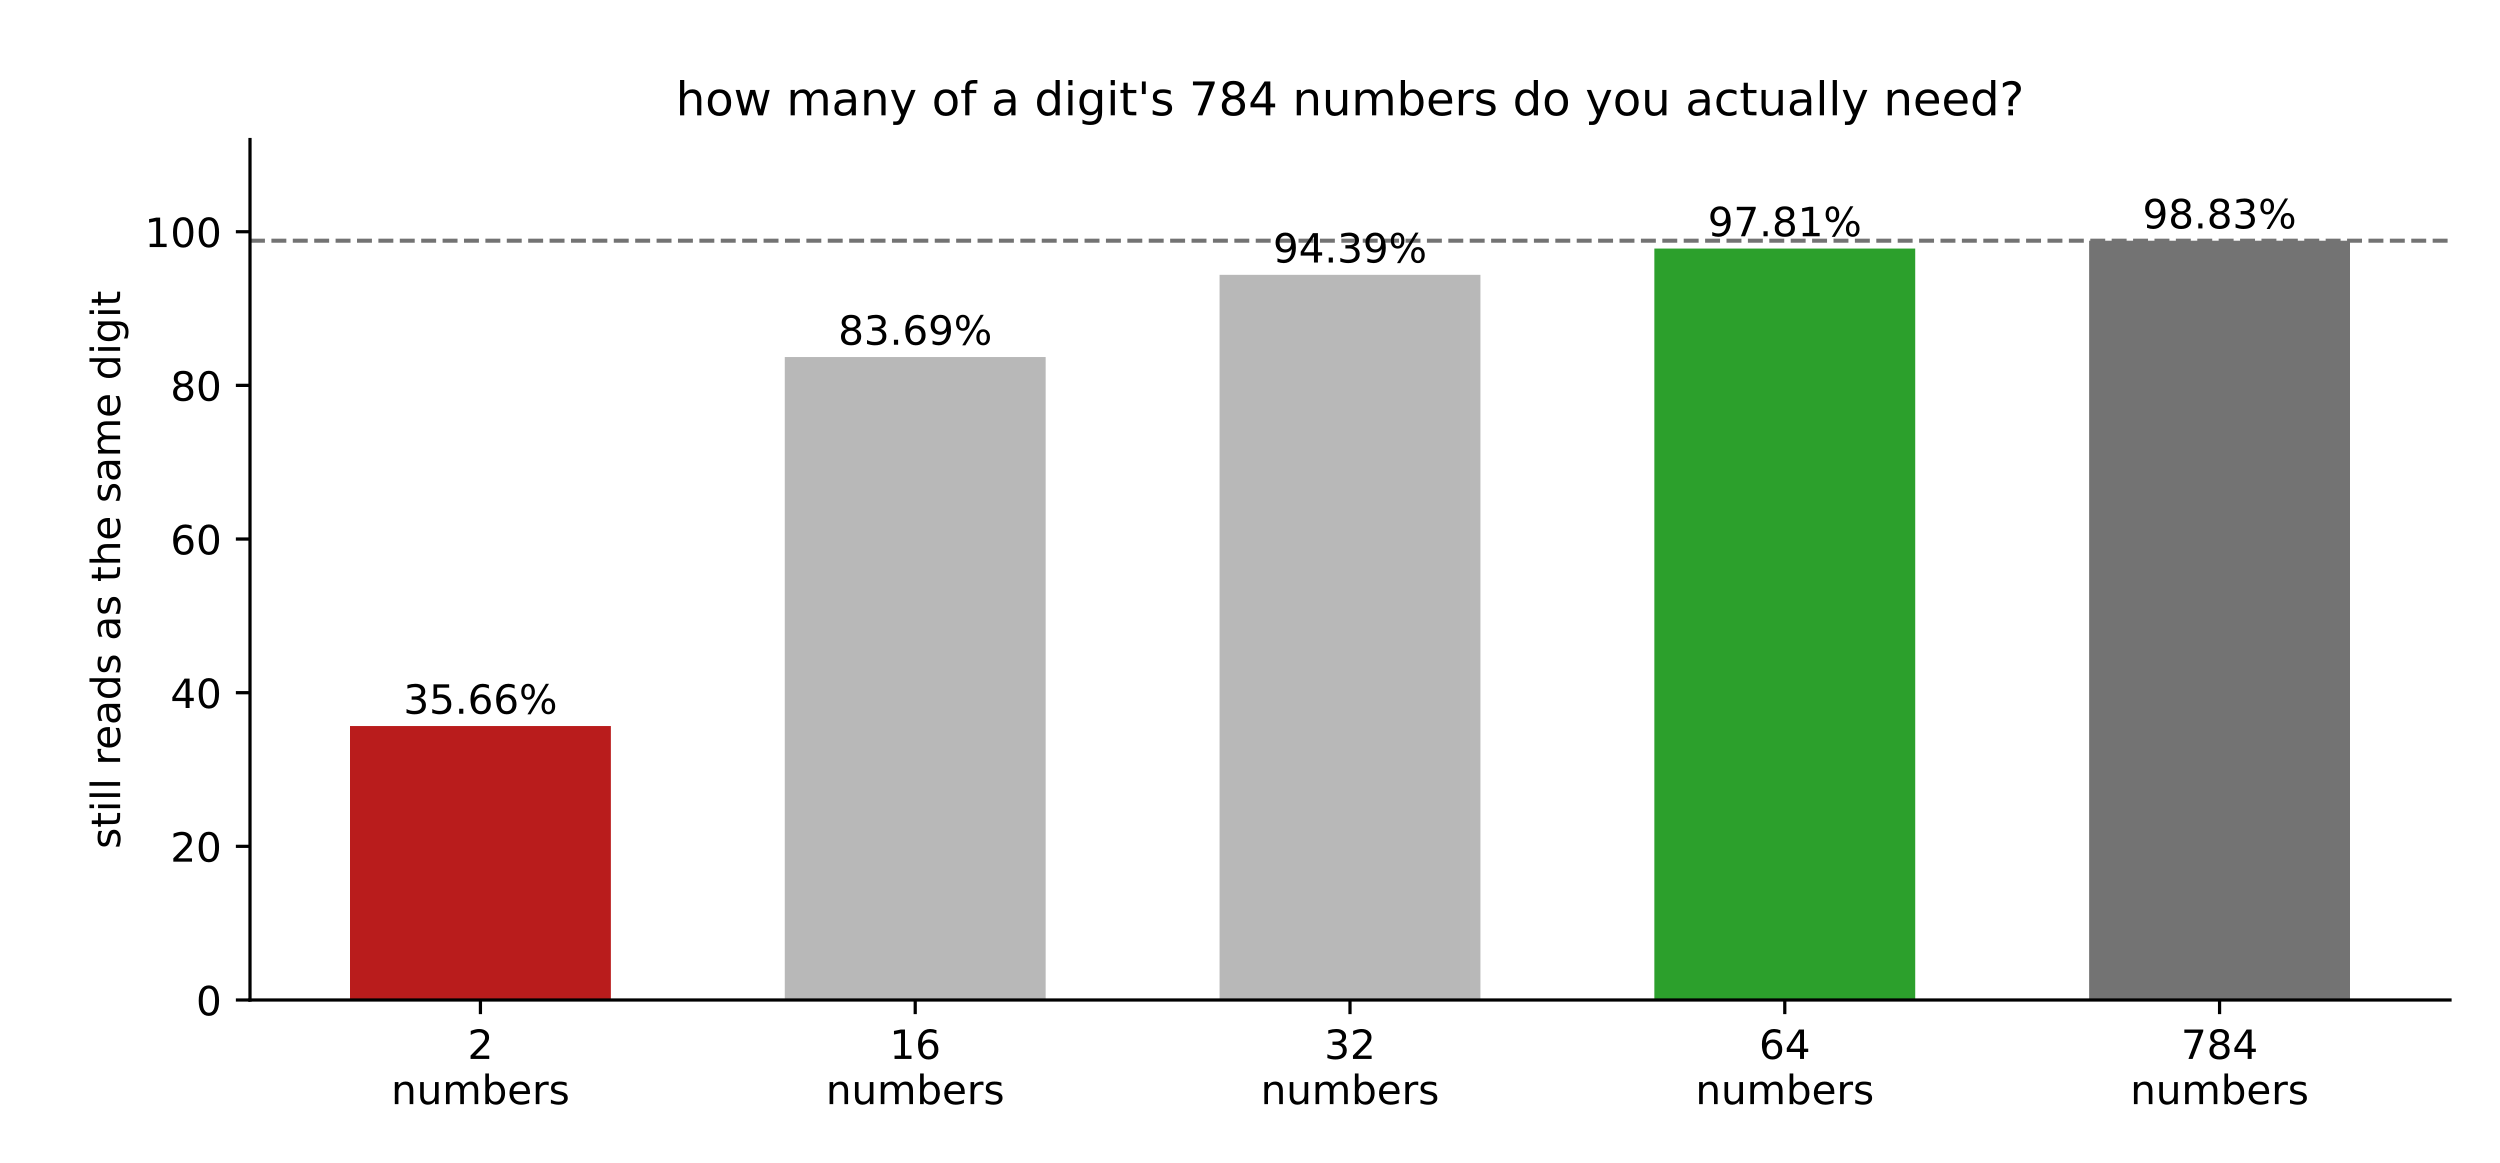
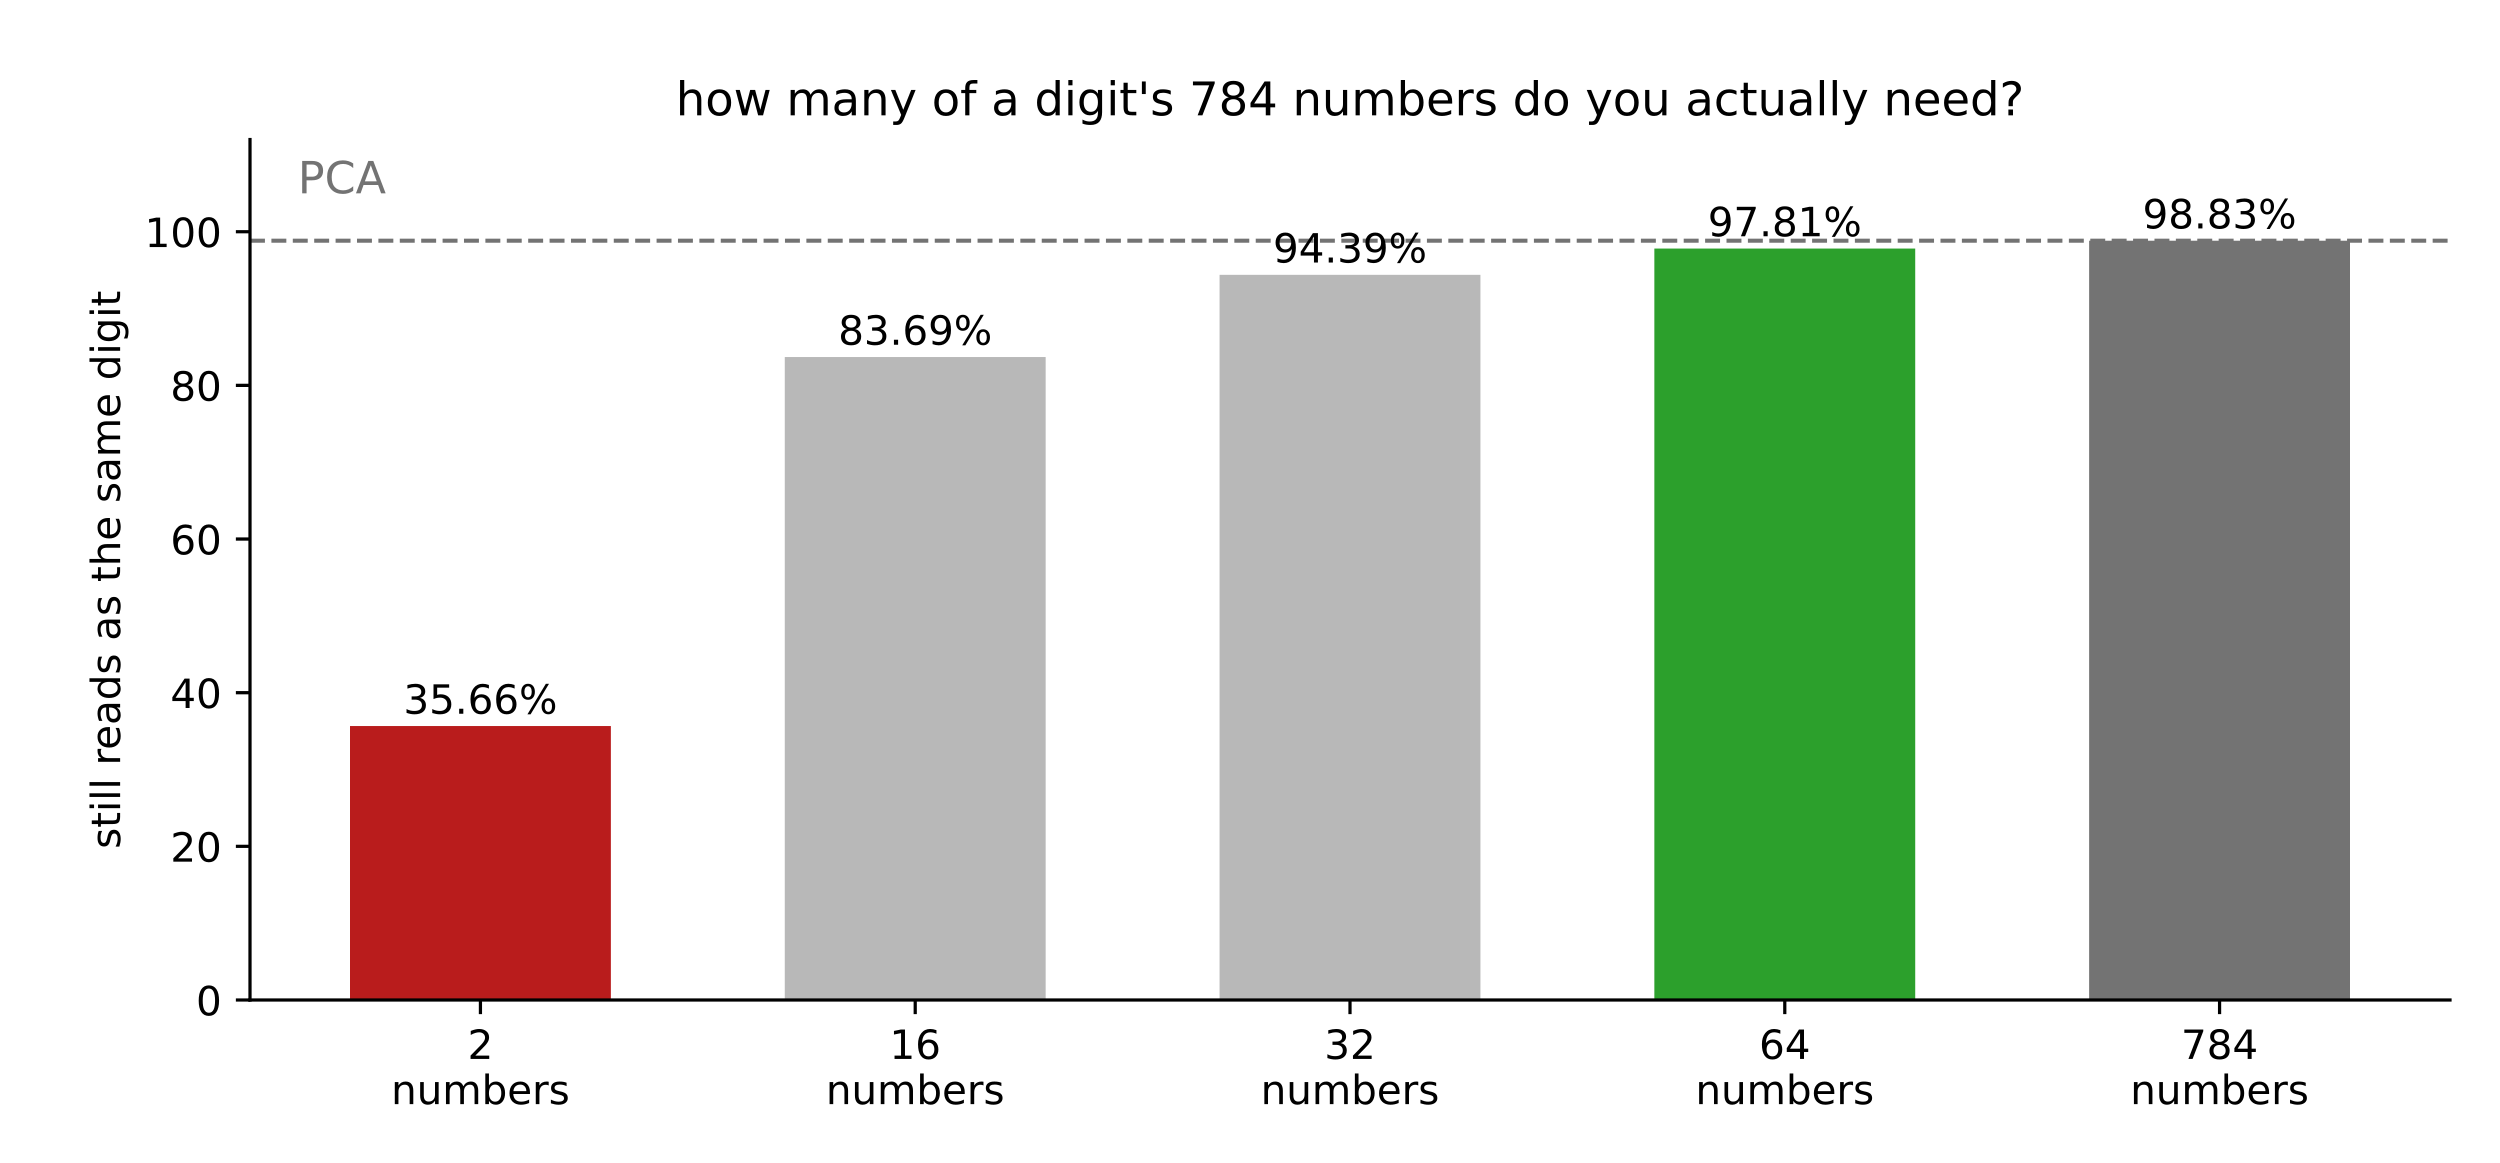
<svg xmlns="http://www.w3.org/2000/svg" xmlns:xlink="http://www.w3.org/1999/xlink" width="619.2pt" height="288pt" viewBox="0 0 619.2 288" version="1.1">
  <defs>
    <style type="text/css">*{stroke-linejoin: round; stroke-linecap: butt}</style>
  </defs>
  <g id="figure_1">
    <g id="patch_1">
      <path d="M 0 288  L 619.2 288  L 619.2 0  L 0 0  L 0 288  z " style="fill: none" />
    </g>
    <g id="axes_1">
      <g id="patch_2">
        <path d="M 61.92 247.68  L 606.816 247.68  L 606.816 34.56  L 61.92 34.56  L 61.92 247.68  z " style="fill: none" />
      </g>
      <g id="patch_3">
-         <path d="M 86.688 247.68  L 151.3 247.68  L 151.3 179.824  L 86.688 179.824  z " clip-path="url(#p52272e748b)" style="fill: #b91c1c" />
+         <path d="M 86.688 247.68  L 151.3 247.68  L 151.3 179.824  L 86.688 179.824  z " clip-path="url(#p3f3f148096)" style="fill: #b91c1c" />
      </g>
      <g id="patch_4">
-         <path d="M 194.375 247.68  L 258.987 247.68  L 258.987 88.43  L 194.375 88.43  z " clip-path="url(#p52272e748b)" style="fill: #b8b8b8" />
+         <path d="M 194.375 247.68  L 258.987 247.68  L 258.987 88.43  L 194.375 88.43  z " clip-path="url(#p3f3f148096)" style="fill: #b8b8b8" />
      </g>
      <g id="patch_5">
-         <path d="M 302.062 247.68  L 366.674 247.68  L 366.674 68.069  L 302.062 68.069  z " clip-path="url(#p52272e748b)" style="fill: #b8b8b8" />
+         <path d="M 302.062 247.68  L 366.674 247.68  L 366.674 68.069  L 302.062 68.069  z " clip-path="url(#p3f3f148096)" style="fill: #b8b8b8" />
      </g>
      <g id="patch_6">
-         <path d="M 409.749 247.68  L 474.361 247.68  L 474.361 61.562  L 409.749 61.562  z " clip-path="url(#p52272e748b)" style="fill: #2ca02c" />
+         <path d="M 409.749 247.68  L 474.361 247.68  L 474.361 61.562  L 409.749 61.562  z " clip-path="url(#p3f3f148096)" style="fill: #2ca02c" />
      </g>
      <g id="patch_7">
-         <path d="M 517.436 247.68  L 582.048 247.68  L 582.048 59.621  L 517.436 59.621  z " clip-path="url(#p52272e748b)" style="fill: #737373" />
+         <path d="M 517.436 247.68  L 582.048 247.68  L 582.048 59.621  L 517.436 59.621  z " clip-path="url(#p3f3f148096)" style="fill: #737373" />
      </g>
      <g id="matplotlib.axis_1">
        <g id="xtick_1">
          <g id="line2d_1">
            <defs>
-               <path id="m692365caf3" d="M 0 0  L 0 3.5  " style="stroke: #000000; stroke-width: 0.8" />
+               <path id="m8d07b453ad" d="M 0 0  L 0 3.5  " style="stroke: #000000; stroke-width: 0.8" />
            </defs>
            <g>
-               <use xlink:href="#m692365caf3" x="118.994" y="247.68" style="stroke: #000000; stroke-width: 0.8" />
+               <use xlink:href="#m8d07b453ad" x="118.994" y="247.68" style="stroke: #000000; stroke-width: 0.8" />
            </g>
          </g>
          <g id="text_1">
            <g transform="translate(115.8128 262.2784) scale(0.1 -0.1)">
              <defs>
                <path id="DejaVuSans-32" d="M 1228 531  L 3431 531  L 3431 0  L 469 0  L 469 531  Q 828 903 1448 1529  Q 2069 2156 2228 2338  Q 2531 2678 2651 2914  Q 2772 3150 2772 3378  Q 2772 3750 2511 3984  Q 2250 4219 1831 4219  Q 1534 4219 1204 4116  Q 875 4013 500 3803  L 500 4441  Q 881 4594 1212 4672  Q 1544 4750 1819 4750  Q 2544 4750 2975 4387  Q 3406 4025 3406 3419  Q 3406 3131 3298 2873  Q 3191 2616 2906 2266  Q 2828 2175 2409 1742  Q 1991 1309 1228 531  z " transform="scale(0.015625)" />
              </defs>
              <use xlink:href="#DejaVuSans-32" />
            </g>
            <g transform="translate(96.87534 273.4762) scale(0.1 -0.1)">
              <defs>
                <path id="DejaVuSans-6e" d="M 3513 2113  L 3513 0  L 2938 0  L 2938 2094  Q 2938 2591 2744 2837  Q 2550 3084 2163 3084  Q 1697 3084 1428 2787  Q 1159 2491 1159 1978  L 1159 0  L 581 0  L 581 3500  L 1159 3500  L 1159 2956  Q 1366 3272 1645 3428  Q 1925 3584 2291 3584  Q 2894 3584 3203 3211  Q 3513 2838 3513 2113  z " transform="scale(0.015625)" />
                <path id="DejaVuSans-75" d="M 544 1381  L 544 3500  L 1119 3500  L 1119 1403  Q 1119 906 1312 657  Q 1506 409 1894 409  Q 2359 409 2629 706  Q 2900 1003 2900 1516  L 2900 3500  L 3475 3500  L 3475 0  L 2900 0  L 2900 538  Q 2691 219 2414 64  Q 2138 -91 1772 -91  Q 1169 -91 856 284  Q 544 659 544 1381  z M 1991 3584  L 1991 3584  z " transform="scale(0.015625)" />
                <path id="DejaVuSans-6d" d="M 3328 2828  Q 3544 3216 3844 3400  Q 4144 3584 4550 3584  Q 5097 3584 5394 3201  Q 5691 2819 5691 2113  L 5691 0  L 5113 0  L 5113 2094  Q 5113 2597 4934 2840  Q 4756 3084 4391 3084  Q 3944 3084 3684 2787  Q 3425 2491 3425 1978  L 3425 0  L 2847 0  L 2847 2094  Q 2847 2600 2669 2842  Q 2491 3084 2119 3084  Q 1678 3084 1418 2786  Q 1159 2488 1159 1978  L 1159 0  L 581 0  L 581 3500  L 1159 3500  L 1159 2956  Q 1356 3278 1631 3431  Q 1906 3584 2284 3584  Q 2666 3584 2933 3390  Q 3200 3197 3328 2828  z " transform="scale(0.015625)" />
                <path id="DejaVuSans-62" d="M 3116 1747  Q 3116 2381 2855 2742  Q 2594 3103 2138 3103  Q 1681 3103 1420 2742  Q 1159 2381 1159 1747  Q 1159 1113 1420 752  Q 1681 391 2138 391  Q 2594 391 2855 752  Q 3116 1113 3116 1747  z M 1159 2969  Q 1341 3281 1617 3432  Q 1894 3584 2278 3584  Q 2916 3584 3314 3078  Q 3713 2572 3713 1747  Q 3713 922 3314 415  Q 2916 -91 2278 -91  Q 1894 -91 1617 61  Q 1341 213 1159 525  L 1159 0  L 581 0  L 581 4863  L 1159 4863  L 1159 2969  z " transform="scale(0.015625)" />
                <path id="DejaVuSans-65" d="M 3597 1894  L 3597 1613  L 953 1613  Q 991 1019 1311 708  Q 1631 397 2203 397  Q 2534 397 2845 478  Q 3156 559 3463 722  L 3463 178  Q 3153 47 2828 -22  Q 2503 -91 2169 -91  Q 1331 -91 842 396  Q 353 884 353 1716  Q 353 2575 817 3079  Q 1281 3584 2069 3584  Q 2775 3584 3186 3129  Q 3597 2675 3597 1894  z M 3022 2063  Q 3016 2534 2758 2815  Q 2500 3097 2075 3097  Q 1594 3097 1305 2825  Q 1016 2553 972 2059  L 3022 2063  z " transform="scale(0.015625)" />
                <path id="DejaVuSans-72" d="M 2631 2963  Q 2534 3019 2420 3045  Q 2306 3072 2169 3072  Q 1681 3072 1420 2755  Q 1159 2438 1159 1844  L 1159 0  L 581 0  L 581 3500  L 1159 3500  L 1159 2956  Q 1341 3275 1631 3429  Q 1922 3584 2338 3584  Q 2397 3584 2469 3576  Q 2541 3569 2628 3553  L 2631 2963  z " transform="scale(0.015625)" />
                <path id="DejaVuSans-73" d="M 2834 3397  L 2834 2853  Q 2591 2978 2328 3040  Q 2066 3103 1784 3103  Q 1356 3103 1142 2972  Q 928 2841 928 2578  Q 928 2378 1081 2264  Q 1234 2150 1697 2047  L 1894 2003  Q 2506 1872 2764 1633  Q 3022 1394 3022 966  Q 3022 478 2636 193  Q 2250 -91 1575 -91  Q 1294 -91 989 -36  Q 684 19 347 128  L 347 722  Q 666 556 975 473  Q 1284 391 1588 391  Q 1994 391 2212 530  Q 2431 669 2431 922  Q 2431 1156 2273 1281  Q 2116 1406 1581 1522  L 1381 1569  Q 847 1681 609 1914  Q 372 2147 372 2553  Q 372 3047 722 3315  Q 1072 3584 1716 3584  Q 2034 3584 2315 3537  Q 2597 3491 2834 3397  z " transform="scale(0.015625)" />
              </defs>
              <use xlink:href="#DejaVuSans-6e" />
              <use xlink:href="#DejaVuSans-75" x="63.379" />
              <use xlink:href="#DejaVuSans-6d" x="126.758" />
              <use xlink:href="#DejaVuSans-62" x="224.17" />
              <use xlink:href="#DejaVuSans-65" x="287.646" />
              <use xlink:href="#DejaVuSans-72" x="349.17" />
              <use xlink:href="#DejaVuSans-73" x="390.283" />
            </g>
          </g>
        </g>
        <g id="xtick_2">
          <g id="line2d_2">
            <g>
-               <use xlink:href="#m692365caf3" x="226.681" y="247.68" style="stroke: #000000; stroke-width: 0.8" />
+               <use xlink:href="#m8d07b453ad" x="226.681" y="247.68" style="stroke: #000000; stroke-width: 0.8" />
            </g>
          </g>
          <g id="text_2">
            <g transform="translate(220.3185 262.2784) scale(0.1 -0.1)">
              <defs>
                <path id="DejaVuSans-31" d="M 794 531  L 1825 531  L 1825 4091  L 703 3866  L 703 4441  L 1819 4666  L 2450 4666  L 2450 531  L 3481 531  L 3481 0  L 794 0  L 794 531  z " transform="scale(0.015625)" />
                <path id="DejaVuSans-36" d="M 2113 2584  Q 1688 2584 1439 2293  Q 1191 2003 1191 1497  Q 1191 994 1439 701  Q 1688 409 2113 409  Q 2538 409 2786 701  Q 3034 994 3034 1497  Q 3034 2003 2786 2293  Q 2538 2584 2113 2584  z M 3366 4563  L 3366 3988  Q 3128 4100 2886 4159  Q 2644 4219 2406 4219  Q 1781 4219 1451 3797  Q 1122 3375 1075 2522  Q 1259 2794 1537 2939  Q 1816 3084 2150 3084  Q 2853 3084 3261 2657  Q 3669 2231 3669 1497  Q 3669 778 3244 343  Q 2819 -91 2113 -91  Q 1303 -91 875 529  Q 447 1150 447 2328  Q 447 3434 972 4092  Q 1497 4750 2381 4750  Q 2619 4750 2861 4703  Q 3103 4656 3366 4563  z " transform="scale(0.015625)" />
              </defs>
              <use xlink:href="#DejaVuSans-31" />
              <use xlink:href="#DejaVuSans-36" x="63.623" />
            </g>
            <g transform="translate(204.5623 273.4762) scale(0.1 -0.1)">
              <use xlink:href="#DejaVuSans-6e" />
              <use xlink:href="#DejaVuSans-75" x="63.379" />
              <use xlink:href="#DejaVuSans-6d" x="126.758" />
              <use xlink:href="#DejaVuSans-62" x="224.17" />
              <use xlink:href="#DejaVuSans-65" x="287.646" />
              <use xlink:href="#DejaVuSans-72" x="349.17" />
              <use xlink:href="#DejaVuSans-73" x="390.283" />
            </g>
          </g>
        </g>
        <g id="xtick_3">
          <g id="line2d_3">
            <g>
-               <use xlink:href="#m692365caf3" x="334.368" y="247.68" style="stroke: #000000; stroke-width: 0.8" />
+               <use xlink:href="#m8d07b453ad" x="334.368" y="247.68" style="stroke: #000000; stroke-width: 0.8" />
            </g>
          </g>
          <g id="text_3">
            <g transform="translate(328.0055 262.2784) scale(0.1 -0.1)">
              <defs>
                <path id="DejaVuSans-33" d="M 2597 2516  Q 3050 2419 3304 2112  Q 3559 1806 3559 1356  Q 3559 666 3084 287  Q 2609 -91 1734 -91  Q 1441 -91 1130 -33  Q 819 25 488 141  L 488 750  Q 750 597 1062 519  Q 1375 441 1716 441  Q 2309 441 2620 675  Q 2931 909 2931 1356  Q 2931 1769 2642 2001  Q 2353 2234 1838 2234  L 1294 2234  L 1294 2753  L 1863 2753  Q 2328 2753 2575 2939  Q 2822 3125 2822 3475  Q 2822 3834 2567 4026  Q 2313 4219 1838 4219  Q 1578 4219 1281 4162  Q 984 4106 628 3988  L 628 4550  Q 988 4650 1302 4700  Q 1616 4750 1894 4750  Q 2613 4750 3031 4423  Q 3450 4097 3450 3541  Q 3450 3153 3228 2886  Q 3006 2619 2597 2516  z " transform="scale(0.015625)" />
              </defs>
              <use xlink:href="#DejaVuSans-33" />
              <use xlink:href="#DejaVuSans-32" x="63.623" />
            </g>
            <g transform="translate(312.2493 273.4762) scale(0.1 -0.1)">
              <use xlink:href="#DejaVuSans-6e" />
              <use xlink:href="#DejaVuSans-75" x="63.379" />
              <use xlink:href="#DejaVuSans-6d" x="126.758" />
              <use xlink:href="#DejaVuSans-62" x="224.17" />
              <use xlink:href="#DejaVuSans-65" x="287.646" />
              <use xlink:href="#DejaVuSans-72" x="349.17" />
              <use xlink:href="#DejaVuSans-73" x="390.283" />
            </g>
          </g>
        </g>
        <g id="xtick_4">
          <g id="line2d_4">
            <g>
-               <use xlink:href="#m692365caf3" x="442.055" y="247.68" style="stroke: #000000; stroke-width: 0.8" />
+               <use xlink:href="#m8d07b453ad" x="442.055" y="247.68" style="stroke: #000000; stroke-width: 0.8" />
            </g>
          </g>
          <g id="text_4">
            <g transform="translate(435.6925 262.2784) scale(0.1 -0.1)">
              <defs>
                <path id="DejaVuSans-34" d="M 2419 4116  L 825 1625  L 2419 1625  L 2419 4116  z M 2253 4666  L 3047 4666  L 3047 1625  L 3713 1625  L 3713 1100  L 3047 1100  L 3047 0  L 2419 0  L 2419 1100  L 313 1100  L 313 1709  L 2253 4666  z " transform="scale(0.015625)" />
              </defs>
              <use xlink:href="#DejaVuSans-36" />
              <use xlink:href="#DejaVuSans-34" x="63.623" />
            </g>
            <g transform="translate(419.9362 273.4762) scale(0.1 -0.1)">
              <use xlink:href="#DejaVuSans-6e" />
              <use xlink:href="#DejaVuSans-75" x="63.379" />
              <use xlink:href="#DejaVuSans-6d" x="126.758" />
              <use xlink:href="#DejaVuSans-62" x="224.17" />
              <use xlink:href="#DejaVuSans-65" x="287.646" />
              <use xlink:href="#DejaVuSans-72" x="349.17" />
              <use xlink:href="#DejaVuSans-73" x="390.283" />
            </g>
          </g>
        </g>
        <g id="xtick_5">
          <g id="line2d_5">
            <g>
-               <use xlink:href="#m692365caf3" x="549.742" y="247.68" style="stroke: #000000; stroke-width: 0.8" />
+               <use xlink:href="#m8d07b453ad" x="549.742" y="247.68" style="stroke: #000000; stroke-width: 0.8" />
            </g>
          </g>
          <g id="text_5">
            <g transform="translate(540.1982 262.2784) scale(0.1 -0.1)">
              <defs>
                <path id="DejaVuSans-37" d="M 525 4666  L 3525 4666  L 3525 4397  L 1831 0  L 1172 0  L 2766 4134  L 525 4134  L 525 4666  z " transform="scale(0.015625)" />
                <path id="DejaVuSans-38" d="M 2034 2216  Q 1584 2216 1326 1975  Q 1069 1734 1069 1313  Q 1069 891 1326 650  Q 1584 409 2034 409  Q 2484 409 2743 651  Q 3003 894 3003 1313  Q 3003 1734 2745 1975  Q 2488 2216 2034 2216  z M 1403 2484  Q 997 2584 770 2862  Q 544 3141 544 3541  Q 544 4100 942 4425  Q 1341 4750 2034 4750  Q 2731 4750 3128 4425  Q 3525 4100 3525 3541  Q 3525 3141 3298 2862  Q 3072 2584 2669 2484  Q 3125 2378 3379 2068  Q 3634 1759 3634 1313  Q 3634 634 3220 271  Q 2806 -91 2034 -91  Q 1263 -91 848 271  Q 434 634 434 1313  Q 434 1759 690 2068  Q 947 2378 1403 2484  z M 1172 3481  Q 1172 3119 1398 2916  Q 1625 2713 2034 2713  Q 2441 2713 2670 2916  Q 2900 3119 2900 3481  Q 2900 3844 2670 4047  Q 2441 4250 2034 4250  Q 1625 4250 1398 4047  Q 1172 3844 1172 3481  z " transform="scale(0.015625)" />
              </defs>
              <use xlink:href="#DejaVuSans-37" />
              <use xlink:href="#DejaVuSans-38" x="63.623" />
              <use xlink:href="#DejaVuSans-34" x="127.246" />
            </g>
            <g transform="translate(527.6232 273.4762) scale(0.1 -0.1)">
              <use xlink:href="#DejaVuSans-6e" />
              <use xlink:href="#DejaVuSans-75" x="63.379" />
              <use xlink:href="#DejaVuSans-6d" x="126.758" />
              <use xlink:href="#DejaVuSans-62" x="224.17" />
              <use xlink:href="#DejaVuSans-65" x="287.646" />
              <use xlink:href="#DejaVuSans-72" x="349.17" />
              <use xlink:href="#DejaVuSans-73" x="390.283" />
            </g>
          </g>
        </g>
      </g>
      <g id="matplotlib.axis_2">
        <g id="ytick_1">
          <g id="line2d_6">
            <defs>
-               <path id="mfc393690fe" d="M 0 0  L -3.5 0  " style="stroke: #000000; stroke-width: 0.8" />
+               <path id="m9d240b9683" d="M 0 0  L -3.5 0  " style="stroke: #000000; stroke-width: 0.8" />
            </defs>
            <g>
-               <use xlink:href="#mfc393690fe" x="61.92" y="247.68" style="stroke: #000000; stroke-width: 0.8" />
+               <use xlink:href="#m9d240b9683" x="61.92" y="247.68" style="stroke: #000000; stroke-width: 0.8" />
            </g>
          </g>
          <g id="text_6">
            <g transform="translate(48.5575 251.4792) scale(0.1 -0.1)">
              <defs>
                <path id="DejaVuSans-30" d="M 2034 4250  Q 1547 4250 1301 3770  Q 1056 3291 1056 2328  Q 1056 1369 1301 889  Q 1547 409 2034 409  Q 2525 409 2770 889  Q 3016 1369 3016 2328  Q 3016 3291 2770 3770  Q 2525 4250 2034 4250  z M 2034 4750  Q 2819 4750 3233 4129  Q 3647 3509 3647 2328  Q 3647 1150 3233 529  Q 2819 -91 2034 -91  Q 1250 -91 836 529  Q 422 1150 422 2328  Q 422 3509 836 4129  Q 1250 4750 2034 4750  z " transform="scale(0.015625)" />
              </defs>
              <use xlink:href="#DejaVuSans-30" />
            </g>
          </g>
        </g>
        <g id="ytick_2">
          <g id="line2d_7">
            <g>
-               <use xlink:href="#mfc393690fe" x="61.92" y="209.623" style="stroke: #000000; stroke-width: 0.8" />
+               <use xlink:href="#m9d240b9683" x="61.92" y="209.623" style="stroke: #000000; stroke-width: 0.8" />
            </g>
          </g>
          <g id="text_7">
            <g transform="translate(42.195 213.4221) scale(0.1 -0.1)">
              <use xlink:href="#DejaVuSans-32" />
              <use xlink:href="#DejaVuSans-30" x="63.623" />
            </g>
          </g>
        </g>
        <g id="ytick_3">
          <g id="line2d_8">
            <g>
-               <use xlink:href="#mfc393690fe" x="61.92" y="171.566" style="stroke: #000000; stroke-width: 0.8" />
+               <use xlink:href="#m9d240b9683" x="61.92" y="171.566" style="stroke: #000000; stroke-width: 0.8" />
            </g>
          </g>
          <g id="text_8">
            <g transform="translate(42.195 175.3649) scale(0.1 -0.1)">
              <use xlink:href="#DejaVuSans-34" />
              <use xlink:href="#DejaVuSans-30" x="63.623" />
            </g>
          </g>
        </g>
        <g id="ytick_4">
          <g id="line2d_9">
            <g>
-               <use xlink:href="#mfc393690fe" x="61.92" y="133.509" style="stroke: #000000; stroke-width: 0.8" />
+               <use xlink:href="#m9d240b9683" x="61.92" y="133.509" style="stroke: #000000; stroke-width: 0.8" />
            </g>
          </g>
          <g id="text_9">
            <g transform="translate(42.195 137.3078) scale(0.1 -0.1)">
              <use xlink:href="#DejaVuSans-36" />
              <use xlink:href="#DejaVuSans-30" x="63.623" />
            </g>
          </g>
        </g>
        <g id="ytick_5">
          <g id="line2d_10">
            <g>
-               <use xlink:href="#mfc393690fe" x="61.92" y="95.451" style="stroke: #000000; stroke-width: 0.8" />
+               <use xlink:href="#m9d240b9683" x="61.92" y="95.451" style="stroke: #000000; stroke-width: 0.8" />
            </g>
          </g>
          <g id="text_10">
            <g transform="translate(42.195 99.25065) scale(0.1 -0.1)">
              <use xlink:href="#DejaVuSans-38" />
              <use xlink:href="#DejaVuSans-30" x="63.623" />
            </g>
          </g>
        </g>
        <g id="ytick_6">
          <g id="line2d_11">
            <g>
-               <use xlink:href="#mfc393690fe" x="61.92" y="57.394" style="stroke: #000000; stroke-width: 0.8" />
+               <use xlink:href="#m9d240b9683" x="61.92" y="57.394" style="stroke: #000000; stroke-width: 0.8" />
            </g>
          </g>
          <g id="text_11">
            <g transform="translate(35.8325 61.1935) scale(0.1 -0.1)">
              <use xlink:href="#DejaVuSans-31" />
              <use xlink:href="#DejaVuSans-30" x="63.623" />
              <use xlink:href="#DejaVuSans-30" x="127.246" />
            </g>
          </g>
        </g>
        <g id="text_12">
          <g transform="translate(29.75281 210.2364) rotate(-90) scale(0.1 -0.1)">
            <defs>
              <path id="DejaVuSans-74" d="M 1172 4494  L 1172 3500  L 2356 3500  L 2356 3053  L 1172 3053  L 1172 1153  Q 1172 725 1289 603  Q 1406 481 1766 481  L 2356 481  L 2356 0  L 1766 0  Q 1100 0 847 248  Q 594 497 594 1153  L 594 3053  L 172 3053  L 172 3500  L 594 3500  L 594 4494  L 1172 4494  z " transform="scale(0.015625)" />
              <path id="DejaVuSans-69" d="M 603 3500  L 1178 3500  L 1178 0  L 603 0  L 603 3500  z M 603 4863  L 1178 4863  L 1178 4134  L 603 4134  L 603 4863  z " transform="scale(0.015625)" />
              <path id="DejaVuSans-6c" d="M 603 4863  L 1178 4863  L 1178 0  L 603 0  L 603 4863  z " transform="scale(0.015625)" />
              <path id="DejaVuSans-20" transform="scale(0.015625)" />
              <path id="DejaVuSans-61" d="M 2194 1759  Q 1497 1759 1228 1600  Q 959 1441 959 1056  Q 959 750 1161 570  Q 1363 391 1709 391  Q 2188 391 2477 730  Q 2766 1069 2766 1631  L 2766 1759  L 2194 1759  z M 3341 1997  L 3341 0  L 2766 0  L 2766 531  Q 2569 213 2275 61  Q 1981 -91 1556 -91  Q 1019 -91 701 211  Q 384 513 384 1019  Q 384 1609 779 1909  Q 1175 2209 1959 2209  L 2766 2209  L 2766 2266  Q 2766 2663 2505 2880  Q 2244 3097 1772 3097  Q 1472 3097 1187 3025  Q 903 2953 641 2809  L 641 3341  Q 956 3463 1253 3523  Q 1550 3584 1831 3584  Q 2591 3584 2966 3190  Q 3341 2797 3341 1997  z " transform="scale(0.015625)" />
              <path id="DejaVuSans-64" d="M 2906 2969  L 2906 4863  L 3481 4863  L 3481 0  L 2906 0  L 2906 525  Q 2725 213 2448 61  Q 2172 -91 1784 -91  Q 1150 -91 751 415  Q 353 922 353 1747  Q 353 2572 751 3078  Q 1150 3584 1784 3584  Q 2172 3584 2448 3432  Q 2725 3281 2906 2969  z M 947 1747  Q 947 1113 1208 752  Q 1469 391 1925 391  Q 2381 391 2643 752  Q 2906 1113 2906 1747  Q 2906 2381 2643 2742  Q 2381 3103 1925 3103  Q 1469 3103 1208 2742  Q 947 2381 947 1747  z " transform="scale(0.015625)" />
              <path id="DejaVuSans-68" d="M 3513 2113  L 3513 0  L 2938 0  L 2938 2094  Q 2938 2591 2744 2837  Q 2550 3084 2163 3084  Q 1697 3084 1428 2787  Q 1159 2491 1159 1978  L 1159 0  L 581 0  L 581 4863  L 1159 4863  L 1159 2956  Q 1366 3272 1645 3428  Q 1925 3584 2291 3584  Q 2894 3584 3203 3211  Q 3513 2838 3513 2113  z " transform="scale(0.015625)" />
              <path id="DejaVuSans-67" d="M 2906 1791  Q 2906 2416 2648 2759  Q 2391 3103 1925 3103  Q 1463 3103 1205 2759  Q 947 2416 947 1791  Q 947 1169 1205 825  Q 1463 481 1925 481  Q 2391 481 2648 825  Q 2906 1169 2906 1791  z M 3481 434  Q 3481 -459 3084 -895  Q 2688 -1331 1869 -1331  Q 1566 -1331 1297 -1286  Q 1028 -1241 775 -1147  L 775 -588  Q 1028 -725 1275 -790  Q 1522 -856 1778 -856  Q 2344 -856 2625 -561  Q 2906 -266 2906 331  L 2906 616  Q 2728 306 2450 153  Q 2172 0 1784 0  Q 1141 0 747 490  Q 353 981 353 1791  Q 353 2603 747 3093  Q 1141 3584 1784 3584  Q 2172 3584 2450 3431  Q 2728 3278 2906 2969  L 2906 3500  L 3481 3500  L 3481 434  z " transform="scale(0.015625)" />
            </defs>
            <use xlink:href="#DejaVuSans-73" />
            <use xlink:href="#DejaVuSans-74" x="52.1" />
            <use xlink:href="#DejaVuSans-69" x="91.309" />
            <use xlink:href="#DejaVuSans-6c" x="119.092" />
            <use xlink:href="#DejaVuSans-6c" x="146.875" />
            <use xlink:href="#DejaVuSans-20" x="174.658" />
            <use xlink:href="#DejaVuSans-72" x="206.445" />
            <use xlink:href="#DejaVuSans-65" x="245.309" />
            <use xlink:href="#DejaVuSans-61" x="306.832" />
            <use xlink:href="#DejaVuSans-64" x="368.111" />
            <use xlink:href="#DejaVuSans-73" x="431.588" />
            <use xlink:href="#DejaVuSans-20" x="483.688" />
            <use xlink:href="#DejaVuSans-61" x="515.475" />
            <use xlink:href="#DejaVuSans-73" x="576.754" />
            <use xlink:href="#DejaVuSans-20" x="628.854" />
            <use xlink:href="#DejaVuSans-74" x="660.641" />
            <use xlink:href="#DejaVuSans-68" x="699.85" />
            <use xlink:href="#DejaVuSans-65" x="763.229" />
            <use xlink:href="#DejaVuSans-20" x="824.752" />
            <use xlink:href="#DejaVuSans-73" x="856.539" />
            <use xlink:href="#DejaVuSans-61" x="908.639" />
            <use xlink:href="#DejaVuSans-6d" x="969.918" />
            <use xlink:href="#DejaVuSans-65" x="1067.33" />
            <use xlink:href="#DejaVuSans-20" x="1128.854" />
            <use xlink:href="#DejaVuSans-64" x="1160.641" />
            <use xlink:href="#DejaVuSans-69" x="1224.117" />
            <use xlink:href="#DejaVuSans-67" x="1251.9" />
            <use xlink:href="#DejaVuSans-69" x="1315.377" />
            <use xlink:href="#DejaVuSans-74" x="1343.16" />
          </g>
        </g>
      </g>
      <g id="line2d_12">
-         <path d="M 61.92 59.621  L 606.816 59.621  " clip-path="url(#p52272e748b)" style="fill: none; stroke-dasharray: 3.7,1.6; stroke-dashoffset: 0; stroke: #737373" />
+         <path d="M 61.92 59.621  L 606.816 59.621  " clip-path="url(#p3f3f148096)" style="fill: none; stroke-dasharray: 3.7,1.6; stroke-dashoffset: 0; stroke: #737373" />
      </g>
      <g id="patch_8">
        <path d="M 61.92 247.68  L 61.92 34.56  " style="fill: none; stroke: #000000; stroke-width: 0.8; stroke-linejoin: miter; stroke-linecap: square" />
      </g>
      <g id="patch_9">
        <path d="M 61.92 247.68  L 606.816 247.68  " style="fill: none; stroke: #000000; stroke-width: 0.8; stroke-linejoin: miter; stroke-linecap: square" />
      </g>
      <g id="text_13">
        <g transform="translate(99.92924 176.7795) scale(0.1 -0.1)">
          <defs>
            <path id="DejaVuSans-35" d="M 691 4666  L 3169 4666  L 3169 4134  L 1269 4134  L 1269 2991  Q 1406 3038 1543 3061  Q 1681 3084 1819 3084  Q 2600 3084 3056 2656  Q 3513 2228 3513 1497  Q 3513 744 3044 326  Q 2575 -91 1722 -91  Q 1428 -91 1123 -41  Q 819 9 494 109  L 494 744  Q 775 591 1075 516  Q 1375 441 1709 441  Q 2250 441 2565 725  Q 2881 1009 2881 1497  Q 2881 1984 2565 2268  Q 2250 2553 1709 2553  Q 1456 2553 1204 2497  Q 953 2441 691 2322  L 691 4666  z " transform="scale(0.015625)" />
            <path id="DejaVuSans-2e" d="M 684 794  L 1344 794  L 1344 0  L 684 0  L 684 794  z " transform="scale(0.015625)" />
            <path id="DejaVuSans-25" d="M 4653 2053  Q 4381 2053 4226 1822  Q 4072 1591 4072 1178  Q 4072 772 4226 539  Q 4381 306 4653 306  Q 4919 306 5073 539  Q 5228 772 5228 1178  Q 5228 1588 5073 1820  Q 4919 2053 4653 2053  z M 4653 2450  Q 5147 2450 5437 2106  Q 5728 1763 5728 1178  Q 5728 594 5436 251  Q 5144 -91 4653 -91  Q 4153 -91 3862 251  Q 3572 594 3572 1178  Q 3572 1766 3864 2108  Q 4156 2450 4653 2450  z M 1428 4353  Q 1159 4353 1004 4120  Q 850 3888 850 3481  Q 850 3069 1003 2837  Q 1156 2606 1428 2606  Q 1700 2606 1854 2837  Q 2009 3069 2009 3481  Q 2009 3884 1853 4118  Q 1697 4353 1428 4353  z M 4250 4750  L 4750 4750  L 1831 -91  L 1331 -91  L 4250 4750  z M 1428 4750  Q 1922 4750 2215 4408  Q 2509 4066 2509 3481  Q 2509 2891 2217 2550  Q 1925 2209 1428 2209  Q 931 2209 642 2551  Q 353 2894 353 3481  Q 353 4063 643 4406  Q 934 4750 1428 4750  z " transform="scale(0.015625)" />
          </defs>
          <use xlink:href="#DejaVuSans-33" />
          <use xlink:href="#DejaVuSans-35" x="63.623" />
          <use xlink:href="#DejaVuSans-2e" x="127.246" />
          <use xlink:href="#DejaVuSans-36" x="159.033" />
          <use xlink:href="#DejaVuSans-36" x="222.656" />
          <use xlink:href="#DejaVuSans-25" x="286.279" />
        </g>
      </g>
      <g id="text_14">
        <g transform="translate(207.6162 85.38531) scale(0.1 -0.1)">
          <defs>
            <path id="DejaVuSans-39" d="M 703 97  L 703 672  Q 941 559 1184 500  Q 1428 441 1663 441  Q 2288 441 2617 861  Q 2947 1281 2994 2138  Q 2813 1869 2534 1725  Q 2256 1581 1919 1581  Q 1219 1581 811 2004  Q 403 2428 403 3163  Q 403 3881 828 4315  Q 1253 4750 1959 4750  Q 2769 4750 3195 4129  Q 3622 3509 3622 2328  Q 3622 1225 3098 567  Q 2575 -91 1691 -91  Q 1453 -91 1209 -44  Q 966 3 703 97  z M 1959 2075  Q 2384 2075 2632 2365  Q 2881 2656 2881 3163  Q 2881 3666 2632 3958  Q 2384 4250 1959 4250  Q 1534 4250 1286 3958  Q 1038 3666 1038 3163  Q 1038 2656 1286 2365  Q 1534 2075 1959 2075  z " transform="scale(0.015625)" />
          </defs>
          <use xlink:href="#DejaVuSans-38" />
          <use xlink:href="#DejaVuSans-33" x="63.623" />
          <use xlink:href="#DejaVuSans-2e" x="127.246" />
          <use xlink:href="#DejaVuSans-36" x="159.033" />
          <use xlink:href="#DejaVuSans-39" x="222.656" />
          <use xlink:href="#DejaVuSans-25" x="286.279" />
        </g>
      </g>
      <g id="text_15">
        <g transform="translate(315.3032 65.02474) scale(0.1 -0.1)">
          <use xlink:href="#DejaVuSans-39" />
          <use xlink:href="#DejaVuSans-34" x="63.623" />
          <use xlink:href="#DejaVuSans-2e" x="127.246" />
          <use xlink:href="#DejaVuSans-33" x="159.033" />
          <use xlink:href="#DejaVuSans-39" x="222.656" />
          <use xlink:href="#DejaVuSans-25" x="286.279" />
        </g>
      </g>
      <g id="text_16">
        <g transform="translate(422.9901 58.51697) scale(0.1 -0.1)">
          <use xlink:href="#DejaVuSans-39" />
          <use xlink:href="#DejaVuSans-37" x="63.623" />
          <use xlink:href="#DejaVuSans-2e" x="127.246" />
          <use xlink:href="#DejaVuSans-38" x="159.033" />
          <use xlink:href="#DejaVuSans-31" x="222.656" />
          <use xlink:href="#DejaVuSans-25" x="286.279" />
        </g>
      </g>
      <g id="text_17">
        <g transform="translate(530.6771 56.57606) scale(0.1 -0.1)">
          <use xlink:href="#DejaVuSans-39" />
          <use xlink:href="#DejaVuSans-38" x="63.623" />
          <use xlink:href="#DejaVuSans-2e" x="127.246" />
          <use xlink:href="#DejaVuSans-38" x="159.033" />
          <use xlink:href="#DejaVuSans-33" x="222.656" />
          <use xlink:href="#DejaVuSans-25" x="286.279" />
        </g>
      </g>
      <g id="text_18">
+         <g style="fill: #737373" transform="translate(73.76556 47.88) scale(0.11 -0.11)">
+           <defs>
+             <path id="DejaVuSans-50" d="M 1259 4147  L 1259 2394  L 2053 2394  Q 2494 2394 2734 2622  Q 2975 2850 2975 3272  Q 2975 3691 2734 3919  Q 2494 4147 2053 4147  L 1259 4147  z M 628 4666  L 2053 4666  Q 2838 4666 3239 4311  Q 3641 3956 3641 3272  Q 3641 2581 3239 2228  Q 2838 1875 2053 1875  L 1259 1875  L 1259 0  L 628 0  L 628 4666  z " transform="scale(0.015625)" />
+             <path id="DejaVuSans-43" d="M 4122 4306  L 4122 3641  Q 3803 3938 3442 4084  Q 3081 4231 2675 4231  Q 1875 4231 1450 3742  Q 1025 3253 1025 2328  Q 1025 1406 1450 917  Q 1875 428 2675 428  Q 3081 428 3442 575  Q 3803 722 4122 1019  L 4122 359  Q 3791 134 3420 21  Q 3050 -91 2638 -91  Q 1578 -91 968 557  Q 359 1206 359 2328  Q 359 3453 968 4101  Q 1578 4750 2638 4750  Q 3056 4750 3426 4639  Q 3797 4528 4122 4306  z " transform="scale(0.015625)" />
+             <path id="DejaVuSans-41" d="M 2188 4044  L 1331 1722  L 3047 1722  L 2188 4044  z M 1831 4666  L 2547 4666  L 4325 0  L 3669 0  L 3244 1197  L 1141 1197  L 716 0  L 50 0  L 1831 4666  z " transform="scale(0.015625)" />
+           </defs>
+           <use xlink:href="#DejaVuSans-50" />
+           <use xlink:href="#DejaVuSans-43" x="60.303" />
+           <use xlink:href="#DejaVuSans-41" x="130.127" />
+         </g>
+       </g>
+       <g id="text_19">
        <g transform="translate(167.3916 28.56) scale(0.115 -0.115)">
          <defs>
            <path id="DejaVuSans-6f" d="M 1959 3097  Q 1497 3097 1228 2736  Q 959 2375 959 1747  Q 959 1119 1226 758  Q 1494 397 1959 397  Q 2419 397 2687 759  Q 2956 1122 2956 1747  Q 2956 2369 2687 2733  Q 2419 3097 1959 3097  z M 1959 3584  Q 2709 3584 3137 3096  Q 3566 2609 3566 1747  Q 3566 888 3137 398  Q 2709 -91 1959 -91  Q 1206 -91 779 398  Q 353 888 353 1747  Q 353 2609 779 3096  Q 1206 3584 1959 3584  z " transform="scale(0.015625)" />
            <path id="DejaVuSans-77" d="M 269 3500  L 844 3500  L 1563 769  L 2278 3500  L 2956 3500  L 3675 769  L 4391 3500  L 4966 3500  L 4050 0  L 3372 0  L 2619 2869  L 1863 0  L 1184 0  L 269 3500  z " transform="scale(0.015625)" />
            <path id="DejaVuSans-79" d="M 2059 -325  Q 1816 -950 1584 -1140  Q 1353 -1331 966 -1331  L 506 -1331  L 506 -850  L 844 -850  Q 1081 -850 1212 -737  Q 1344 -625 1503 -206  L 1606 56  L 191 3500  L 800 3500  L 1894 763  L 2988 3500  L 3597 3500  L 2059 -325  z " transform="scale(0.015625)" />
            <path id="DejaVuSans-66" d="M 2375 4863  L 2375 4384  L 1825 4384  Q 1516 4384 1395 4259  Q 1275 4134 1275 3809  L 1275 3500  L 2222 3500  L 2222 3053  L 1275 3053  L 1275 0  L 697 0  L 697 3053  L 147 3053  L 147 3500  L 697 3500  L 697 3744  Q 697 4328 969 4595  Q 1241 4863 1831 4863  L 2375 4863  z " transform="scale(0.015625)" />
            <path id="DejaVuSans-27" d="M 1147 4666  L 1147 2931  L 616 2931  L 616 4666  L 1147 4666  z " transform="scale(0.015625)" />
            <path id="DejaVuSans-63" d="M 3122 3366  L 3122 2828  Q 2878 2963 2633 3030  Q 2388 3097 2138 3097  Q 1578 3097 1268 2742  Q 959 2388 959 1747  Q 959 1106 1268 751  Q 1578 397 2138 397  Q 2388 397 2633 464  Q 2878 531 3122 666  L 3122 134  Q 2881 22 2623 -34  Q 2366 -91 2075 -91  Q 1284 -91 818 406  Q 353 903 353 1747  Q 353 2603 823 3093  Q 1294 3584 2113 3584  Q 2378 3584 2631 3529  Q 2884 3475 3122 3366  z " transform="scale(0.015625)" />
            <path id="DejaVuSans-3f" d="M 1222 794  L 1856 794  L 1856 0  L 1222 0  L 1222 794  z M 1838 1253  L 1241 1253  L 1241 1734  Q 1241 2050 1328 2253  Q 1416 2456 1697 2725  L 1978 3003  Q 2156 3169 2236 3316  Q 2316 3463 2316 3616  Q 2316 3894 2111 4066  Q 1906 4238 1569 4238  Q 1322 4238 1042 4128  Q 763 4019 459 3809  L 459 4397  Q 753 4575 1054 4662  Q 1356 4750 1678 4750  Q 2253 4750 2601 4447  Q 2950 4144 2950 3647  Q 2950 3409 2837 3195  Q 2725 2981 2444 2713  L 2169 2444  Q 2022 2297 1961 2214  Q 1900 2131 1875 2053  Q 1856 1988 1847 1894  Q 1838 1800 1838 1638  L 1838 1253  z " transform="scale(0.015625)" />
          </defs>
          <use xlink:href="#DejaVuSans-68" />
          <use xlink:href="#DejaVuSans-6f" x="63.379" />
          <use xlink:href="#DejaVuSans-77" x="124.561" />
          <use xlink:href="#DejaVuSans-20" x="206.348" />
          <use xlink:href="#DejaVuSans-6d" x="238.135" />
          <use xlink:href="#DejaVuSans-61" x="335.547" />
          <use xlink:href="#DejaVuSans-6e" x="396.826" />
          <use xlink:href="#DejaVuSans-79" x="460.205" />
          <use xlink:href="#DejaVuSans-20" x="519.385" />
          <use xlink:href="#DejaVuSans-6f" x="551.172" />
          <use xlink:href="#DejaVuSans-66" x="612.354" />
          <use xlink:href="#DejaVuSans-20" x="647.559" />
          <use xlink:href="#DejaVuSans-61" x="679.346" />
          <use xlink:href="#DejaVuSans-20" x="740.625" />
          <use xlink:href="#DejaVuSans-64" x="772.412" />
          <use xlink:href="#DejaVuSans-69" x="835.889" />
          <use xlink:href="#DejaVuSans-67" x="863.672" />
          <use xlink:href="#DejaVuSans-69" x="927.148" />
          <use xlink:href="#DejaVuSans-74" x="954.932" />
          <use xlink:href="#DejaVuSans-27" x="994.141" />
          <use xlink:href="#DejaVuSans-73" x="1021.631" />
          <use xlink:href="#DejaVuSans-20" x="1073.73" />
          <use xlink:href="#DejaVuSans-37" x="1105.518" />
          <use xlink:href="#DejaVuSans-38" x="1169.141" />
          <use xlink:href="#DejaVuSans-34" x="1232.764" />
          <use xlink:href="#DejaVuSans-20" x="1296.387" />
          <use xlink:href="#DejaVuSans-6e" x="1328.174" />
          <use xlink:href="#DejaVuSans-75" x="1391.553" />
          <use xlink:href="#DejaVuSans-6d" x="1454.932" />
          <use xlink:href="#DejaVuSans-62" x="1552.344" />
          <use xlink:href="#DejaVuSans-65" x="1615.82" />
          <use xlink:href="#DejaVuSans-72" x="1677.344" />
          <use xlink:href="#DejaVuSans-73" x="1718.457" />
          <use xlink:href="#DejaVuSans-20" x="1770.557" />
          <use xlink:href="#DejaVuSans-64" x="1802.344" />
          <use xlink:href="#DejaVuSans-6f" x="1865.82" />
          <use xlink:href="#DejaVuSans-20" x="1927.002" />
          <use xlink:href="#DejaVuSans-79" x="1958.789" />
          <use xlink:href="#DejaVuSans-6f" x="2017.969" />
          <use xlink:href="#DejaVuSans-75" x="2079.15" />
          <use xlink:href="#DejaVuSans-20" x="2142.529" />
          <use xlink:href="#DejaVuSans-61" x="2174.316" />
          <use xlink:href="#DejaVuSans-63" x="2235.596" />
          <use xlink:href="#DejaVuSans-74" x="2290.576" />
          <use xlink:href="#DejaVuSans-75" x="2329.785" />
          <use xlink:href="#DejaVuSans-61" x="2393.164" />
          <use xlink:href="#DejaVuSans-6c" x="2454.443" />
          <use xlink:href="#DejaVuSans-6c" x="2482.227" />
          <use xlink:href="#DejaVuSans-79" x="2510.01" />
          <use xlink:href="#DejaVuSans-20" x="2569.189" />
          <use xlink:href="#DejaVuSans-6e" x="2600.977" />
          <use xlink:href="#DejaVuSans-65" x="2664.355" />
          <use xlink:href="#DejaVuSans-65" x="2725.879" />
          <use xlink:href="#DejaVuSans-64" x="2787.402" />
          <use xlink:href="#DejaVuSans-3f" x="2850.879" />
        </g>
      </g>
    </g>
  </g>
  <defs>
-     <clipPath id="p52272e748b">
+     <clipPath id="p3f3f148096">
      <rect x="61.92" y="34.56" width="544.896" height="213.12" />
    </clipPath>
  </defs>
</svg>
